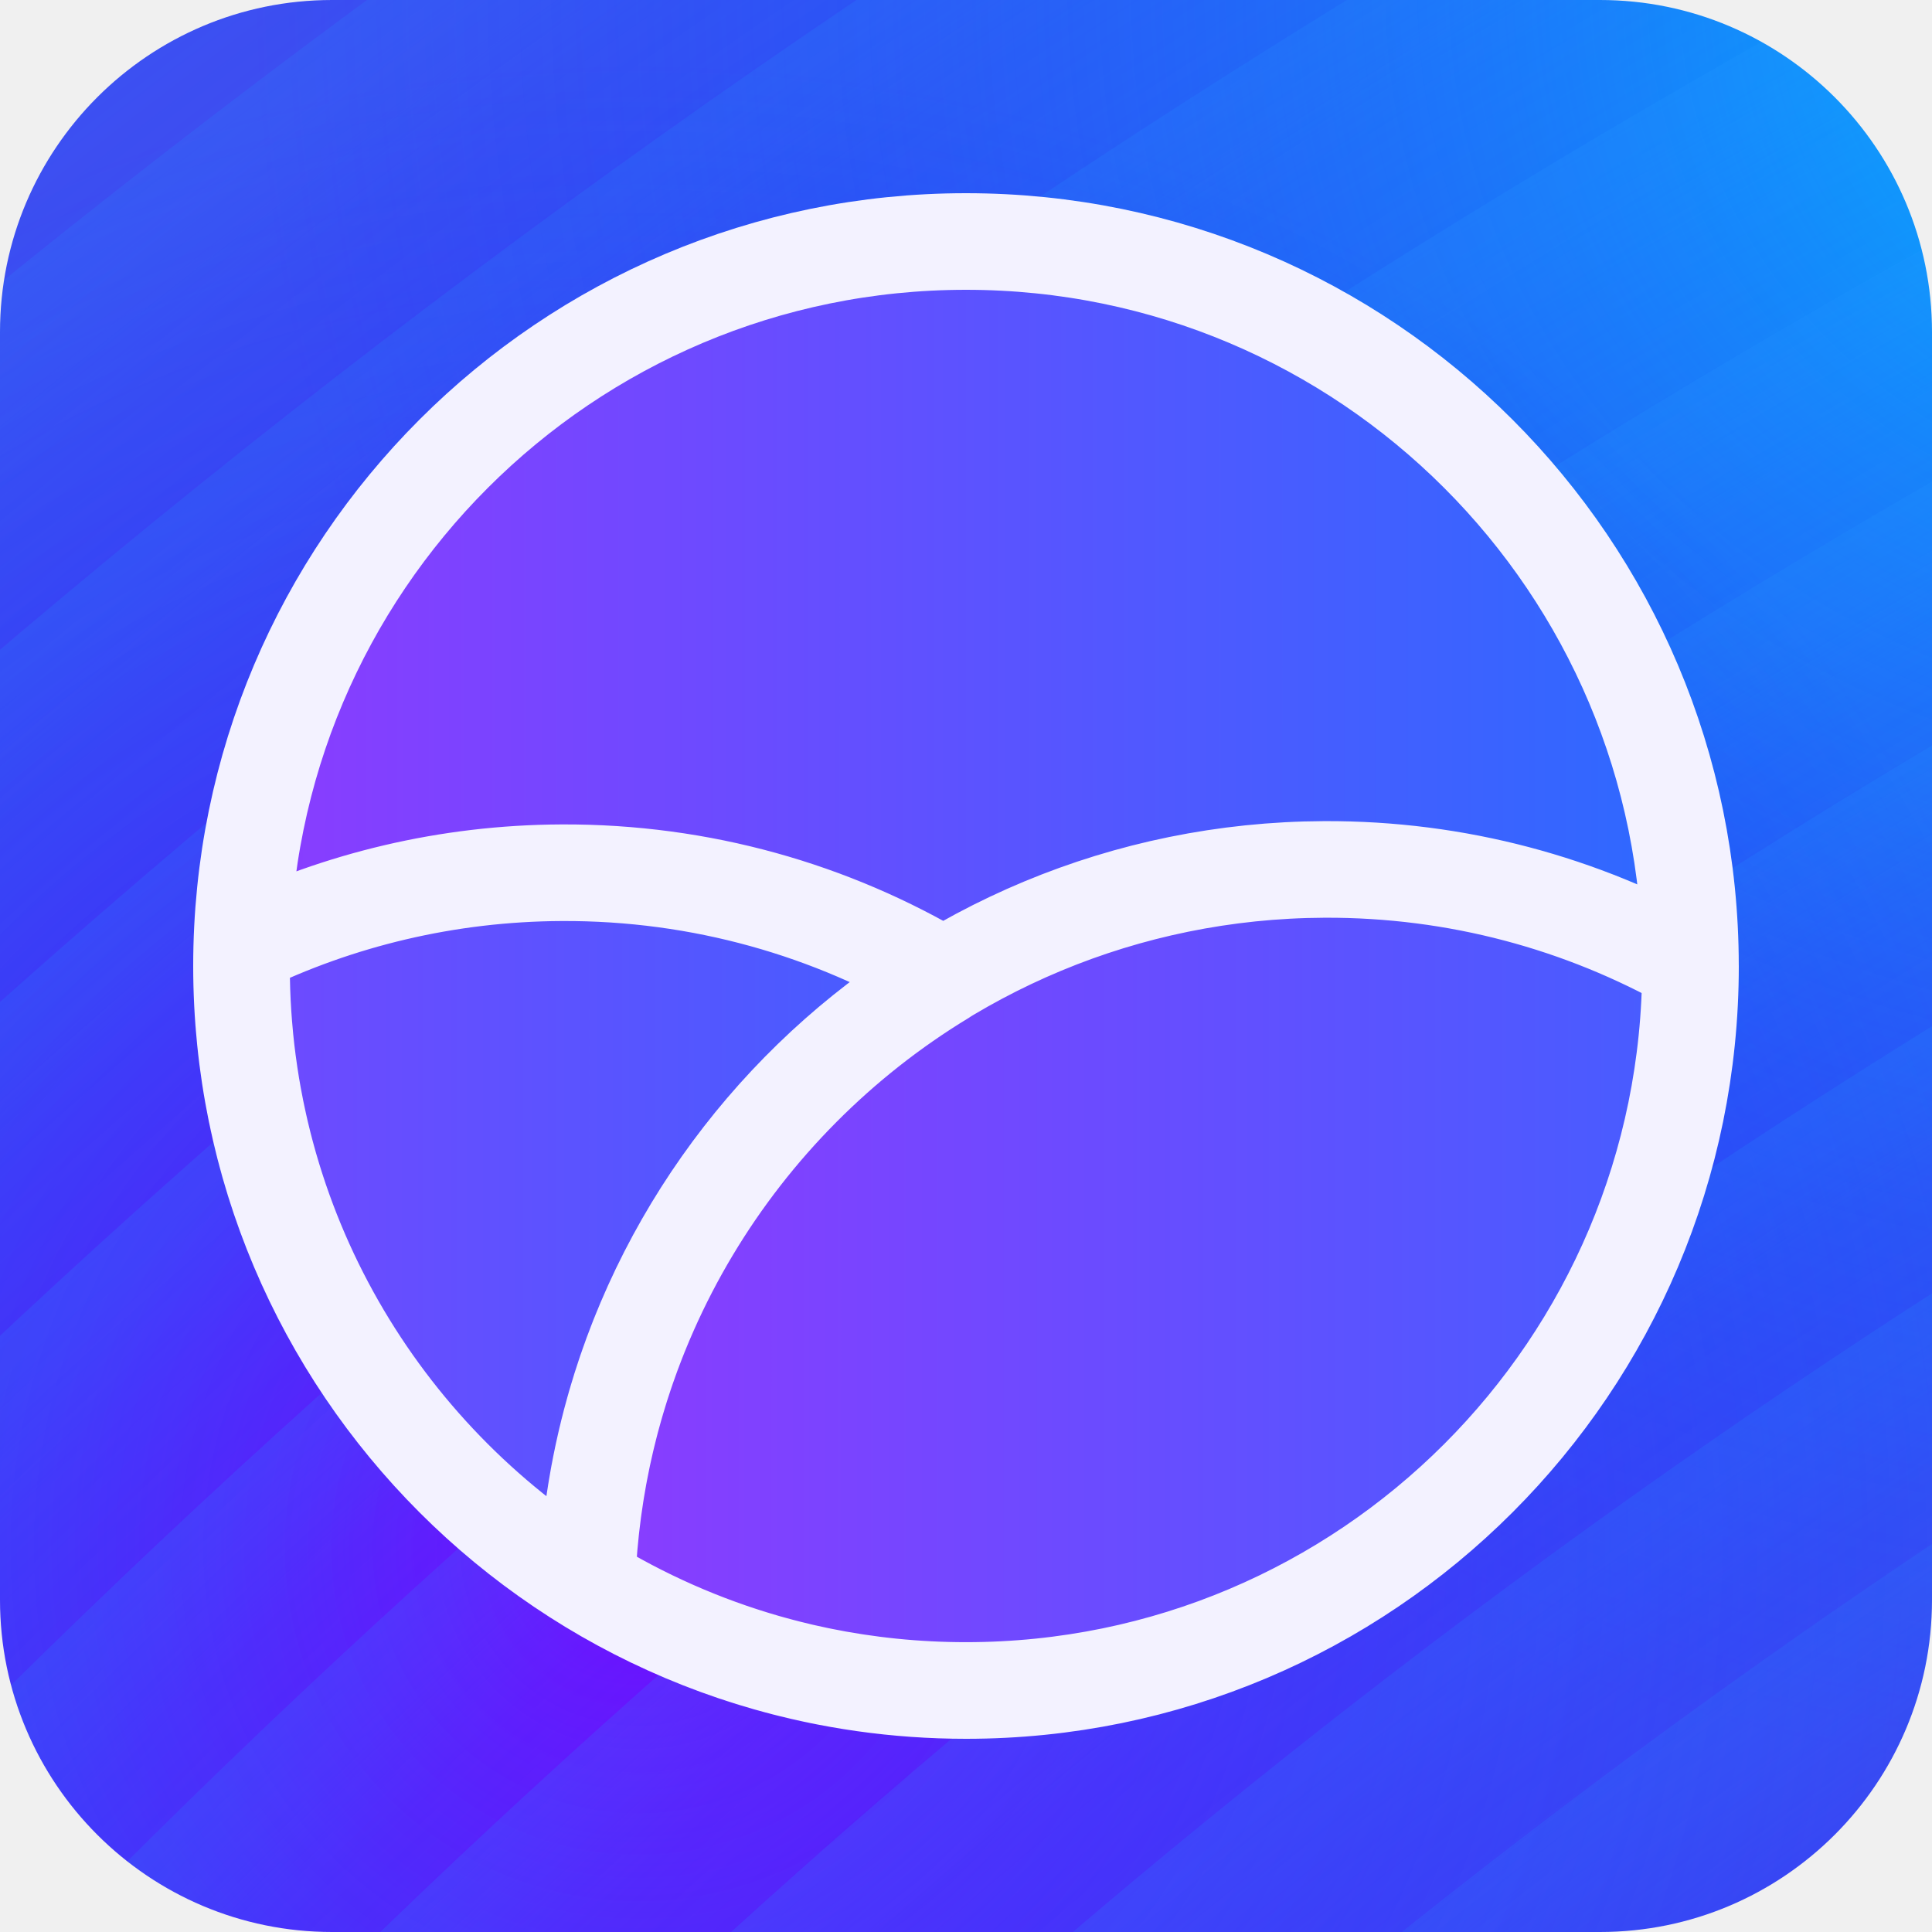
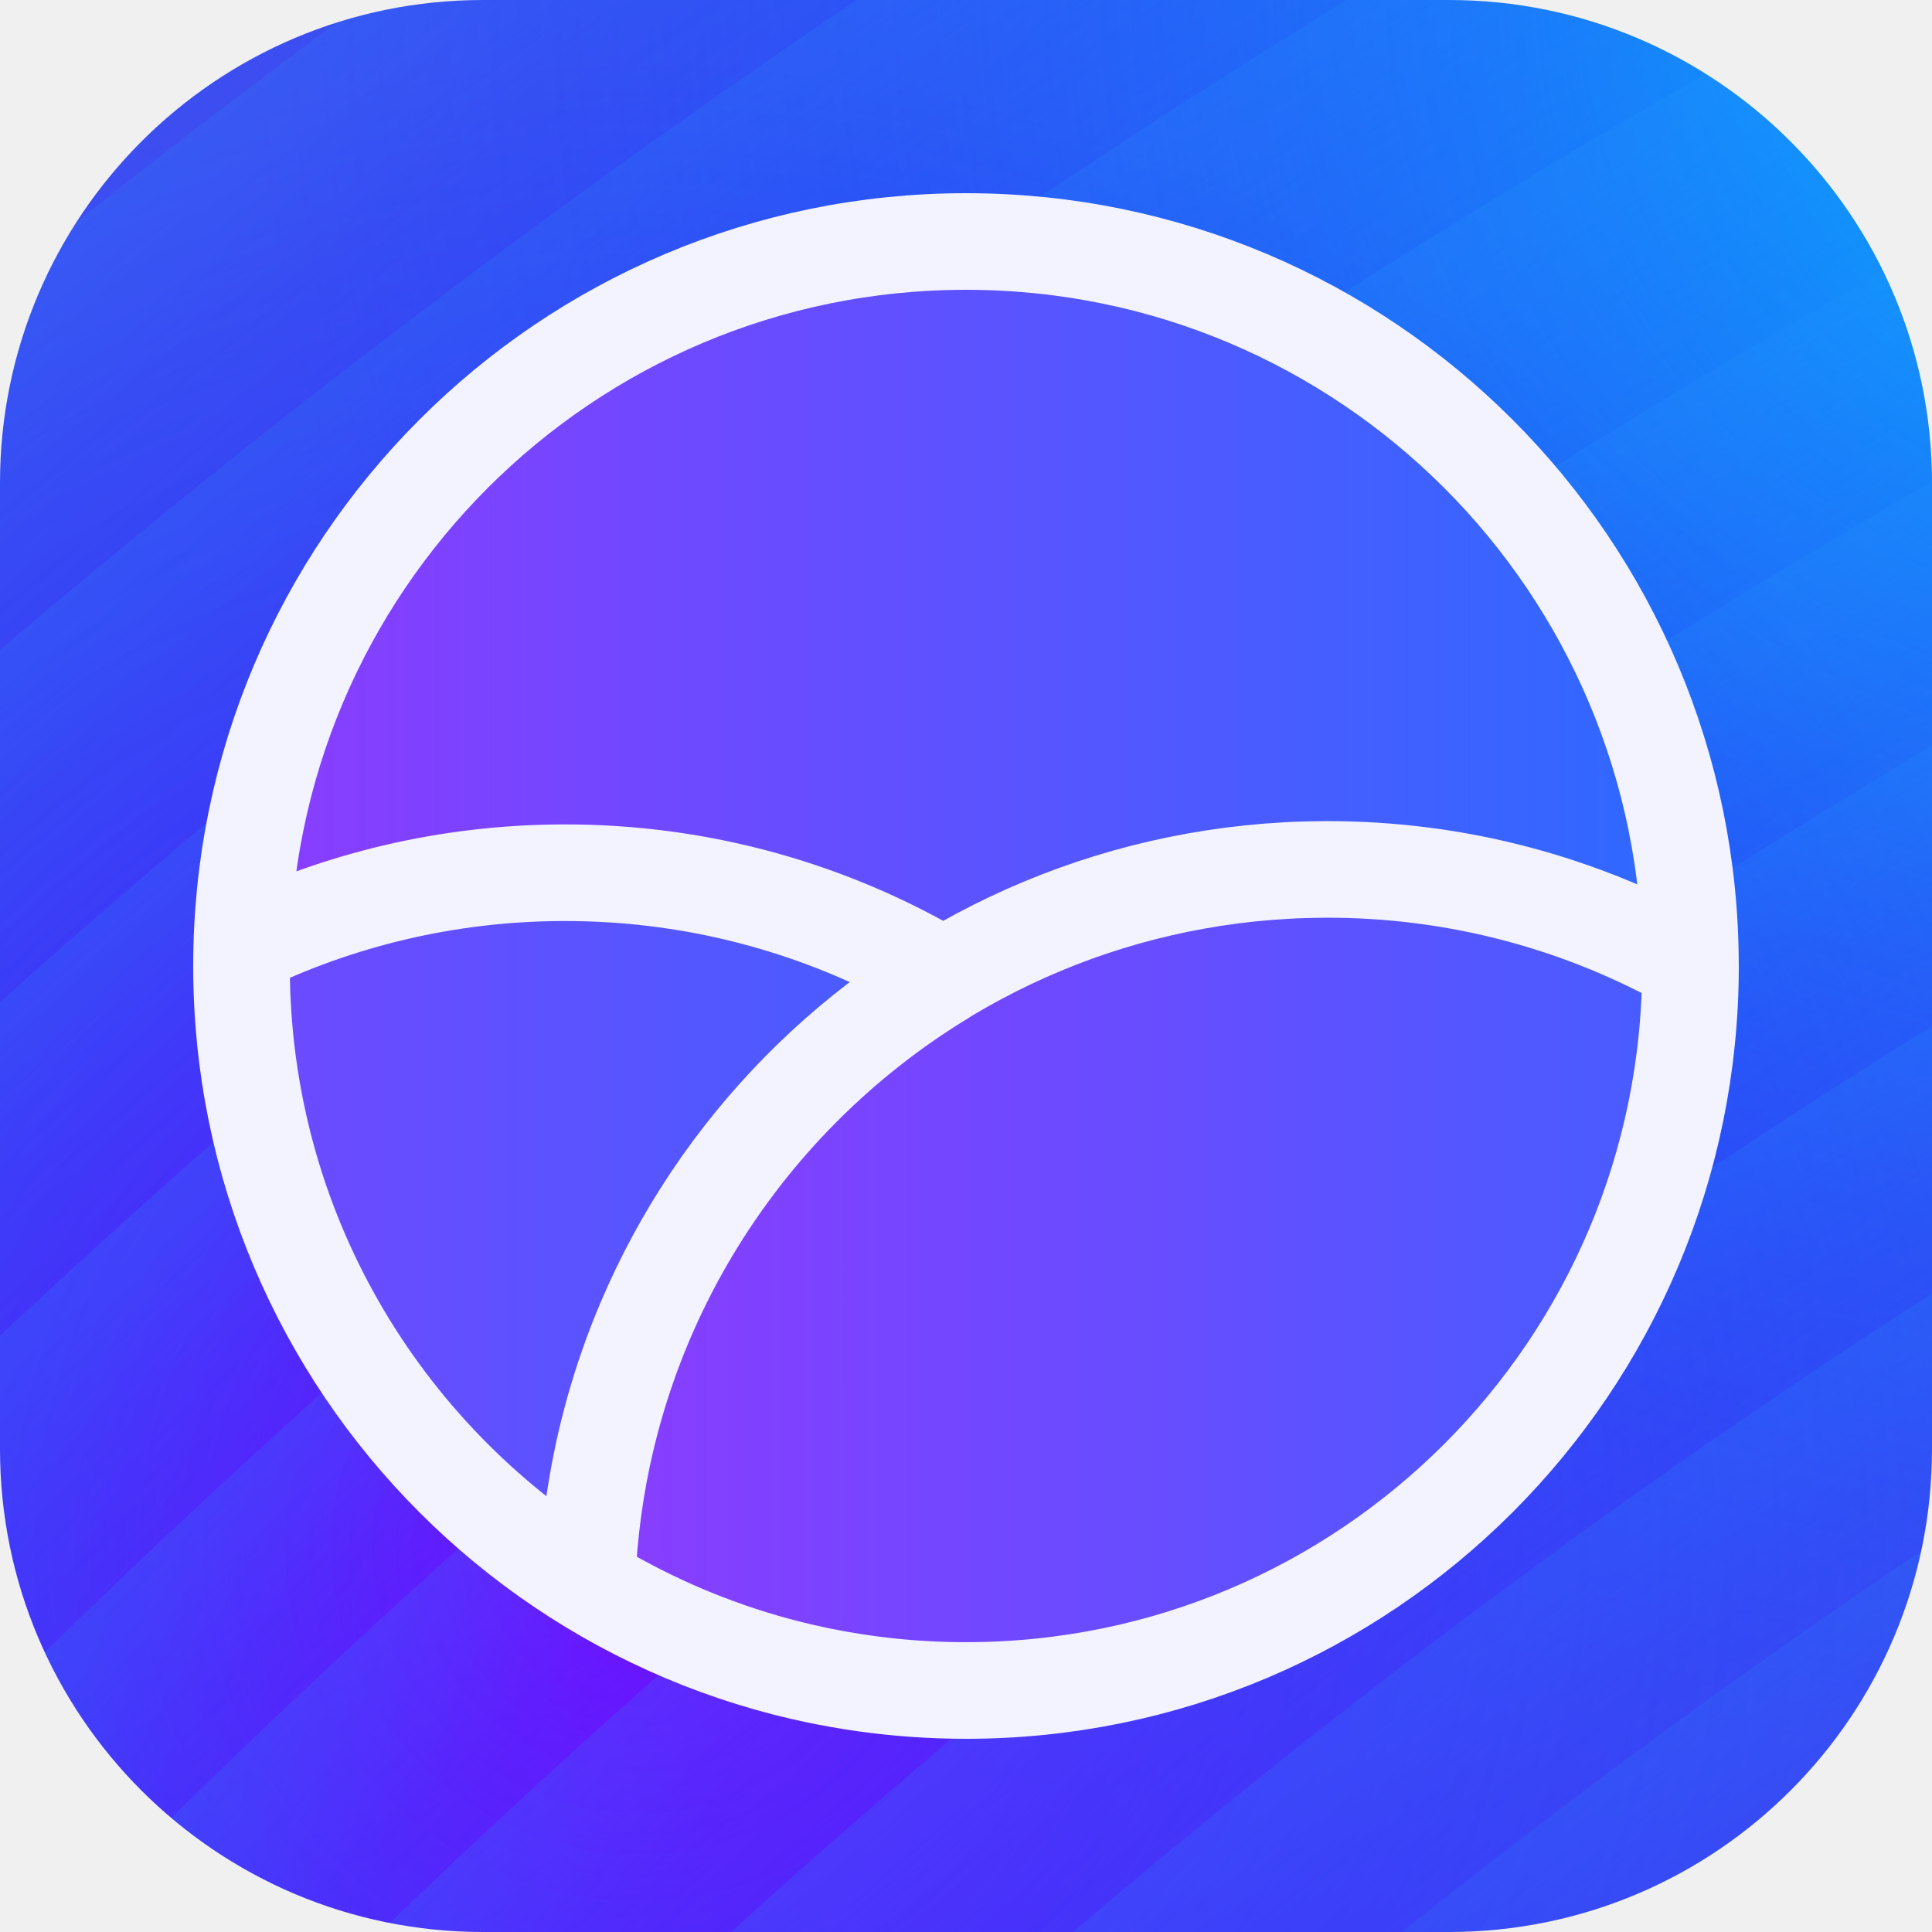
<svg xmlns="http://www.w3.org/2000/svg" fill="none" viewBox="0 0 1280 1280">
  <g clip-path="url(#a)">
    <mask id="b" width="1280" height="1280" x="0" y="0" maskUnits="userSpaceOnUse" style="mask-type:luminance">
-       <rect width="1280" height="1280" fill="#fff" rx="220" />
+       <rect width="1280" height="1280" fill="#fff" rx="320" />
    </mask>
    <g mask="url(#b)">
      <path fill="url(#c)" d="M-9.143-95.567H1420.4V1333.98H-9.143z" />
      <path fill="url(#d)" d="M156.804-1196.78H2868.48v2384.82H156.804z" />
      <path fill="url(#e)" d="M-580.434 29.992H1420.4V2030.83H-580.434z" />
      <g opacity=".329">
        <path fill="url(#f)" d="M-863.938 5307.19c0-2764.23 2240.858-5005.082 5005.078-5005.082 2764.24 0 5005.12 2240.852 5005.12 5005.082S6905.38 10312.3 4141.14 10312.3c-2764.22 0-5005.078-2240.88-5005.078-5005.11" />
        <path fill="url(#g)" d="M-1010.13 5307.19c0-2844.97 2306.3-5151.278 5151.27-5151.278 2844.98 0 5151.31 2306.308 5151.31 5151.278S6986.12 10458.5 4141.14 10458.5c-2844.97 0-5151.27-2306.34-5151.27-5151.31" />
        <path fill="url(#h)" d="M-1148.92 5307.19c0-2921.62 2368.44-5290.061 5290.07-5290.061 2921.62 0 5290.07 2368.441 5290.07 5290.061S7062.77 10597.3 4141.15 10597.3c-2921.63 0-5290.07-2368.49-5290.07-5290.11" />
        <path fill="url(#i)" d="M-1298.53 5307.19c0-3004.25 2435.43-5439.669 5439.68-5439.669 3004.24 0 5439.7 2435.419 5439.7 5439.669s-2435.46 5439.71-5439.7 5439.71c-3004.25 0-5439.68-2435.46-5439.68-5439.71" />
        <path fill="url(#j)" d="M-1457.42 5307.19c0-3092 2506.56-5598.56 5598.57-5598.56 3092 0 5598.59 2506.56 5598.59 5598.56S7233.15 10905.8 4141.15 10905.8c-3092.01 0-5598.57-2506.61-5598.57-5598.61" />
        <path fill="url(#k)" d="M-1608.25 5307.19c0-3175.3 2574.095-5749.393 5749.4-5749.393 3175.3 0 5749.37 2574.093 5749.37 5749.393S7316.45 11056.6 4141.15 11056.6c-3175.305 0-5749.4-2574.11-5749.4-5749.41" />
        <path fill="url(#l)" d="M-1745.36 5307.19c0-3251.03 2635.472-5886.509 5886.5-5886.509 3251.04 0 5886.56 2635.479 5886.56 5886.509S7392.18 11193.7 4141.14 11193.7c-3251.028 0-5886.5-2635.48-5886.5-5886.51" />
        <path fill="url(#m)" d="M-1917.31 5307.19c0-3345.99 2712.465-6058.452 6058.46-6058.452 3345.99 0 6058.45 2712.462 6058.45 6058.452S7487.14 11365.6 4141.15 11365.6c-3345.995 0-6058.46-2712.42-6058.46-6058.41" />
        <path fill="url(#n)" d="M-2080.53 5307.19c0-3436.14 2785.538-6221.672 6221.68-6221.672 3436.13 0 6221.65 2785.532 6221.65 6221.672S7577.28 11528.8 4141.15 11528.8c-3436.142 0-6221.68-2785.47-6221.68-6221.61" />
        <path fill="url(#o)" d="M-2256.49 5307.19c0-3533.31 2864.32-6397.63 6397.63-6397.63 3533.33 0 6397.66 2864.32 6397.66 6397.63 0 3533.29-2864.33 6397.71-6397.66 6397.71-3533.31 0-6397.63-2864.42-6397.63-6397.71" />
        <path fill="url(#p)" d="M-2443.36 5307.19c0-3636.52 2947.983-6584.5 6584.5-6584.5 3636.53 0 6584.56 2947.98 6584.56 6584.5 0 3636.48-2948.03 6584.51-6584.56 6584.51-3636.517 0-6584.5-2948.03-6584.5-6584.51" />
        <path fill="url(#q)" d="M-2620.76 5307.19c0-3734.49 3027.41-6761.9 6761.9-6761.9 3734.5 0 6761.86 3027.41 6761.86 6761.9 0 3734.47-3027.36 6761.91-6761.86 6761.91-3734.49 0-6761.9-3027.44-6761.9-6761.91" />
      </g>
    </g>
    <g clip-path="url(#r)">
      <path fill="url(#s)" d="M162 640c0-263.992 214.008-478 478-478s478 214.008 478 478-214.008 478-478 478-478-214.008-478-478" />
      <path fill="url(#t)" d="M876.412 577.005C613.086 578.152 399.392 786.997 390 1047.47c72.747 44.69 158.382 70.53 250.056 70.53C904.018 1118 1118 904.279 1118 640.639c0-.354-.03-.702-.03-1.057-71.38-40.129-153.789-62.959-241.558-62.577" />
      <path fill="url(#u)" d="M372.75 579.005c-75.441.33-146.797 17.848-210.427 48.791-.112 4.25-.323 8.485-.323 12.763 0 172.323 90.962 323.312 227.32 407.441 6.096-169.739 98.522-317.516 234.68-400.412-73.504-43.898-159.46-68.984-251.25-68.583" />
      <path stroke="#f3f2ff" stroke-linecap="round" stroke-linejoin="round" stroke-miterlimit="10" stroke-width="64" d="M388.875 1049.07c-137.283-84.463-228.864-236.055-228.864-409.066 0-4.296.213-8.547.324-12.815 64.063-31.066 135.905-48.654 211.857-48.986 92.415-.403 178.955 24.785 252.959 68.857-137.084 83.228-230.138 231.594-236.276 402.01m0 0c9.434-261.903 224.043-471.898 488.496-473.052 88.145-.383 170.909 22.571 242.589 62.923.01.356.04.707.04 1.063C1120 905.096 905.096 1120 640.004 1120c-92.068 0-178.069-25.98-251.129-70.93M160 639.992C160 374.9 374.9 160 639.992 160s479.988 214.9 479.988 479.992-214.894 479.988-479.988 479.988S160 905.086 160 639.992" />
    </g>
  </g>
  <defs>
    <radialGradient id="c" cx="0" cy="0" r="1" gradientTransform="translate(813119 -346619)scale(2201500)" gradientUnits="userSpaceOnUse">
      <stop stop-color="#4f35e6" />
      <stop offset="1" stop-color="#2660ff" />
    </radialGradient>
    <radialGradient id="d" cx="0" cy="0" r="1" gradientTransform="matrix(1355.84 0 0 1192.41 1512.64 -4.371)" gradientUnits="userSpaceOnUse">
      <stop stop-color="#00c9ff" />
      <stop offset="1" stop-color="#073aff" stop-opacity="0" />
    </radialGradient>
    <radialGradient id="e" cx="0" cy="0" r="1" gradientTransform="translate(419.987 1030.41)scale(1000.42)" gradientUnits="userSpaceOnUse">
      <stop stop-color="#7b00ff" />
      <stop offset="1" stop-color="#073aff" stop-opacity="0" />
    </radialGradient>
    <radialGradient id="f" cx="0" cy="0" r="1" gradientTransform="translate(4141.14 5307.19)scale(5005.08)" gradientUnits="userSpaceOnUse">
      <stop stop-color="#079fff" stop-opacity="0" />
      <stop offset=".957" stop-color="#28a3ff" stop-opacity="0" />
      <stop offset="1" stop-color="#229bff" stop-opacity=".576" />
    </radialGradient>
    <radialGradient id="g" cx="0" cy="0" r="1" gradientTransform="translate(4141.14 5307.19)scale(5151.28)" gradientUnits="userSpaceOnUse">
      <stop stop-color="#079fff" stop-opacity="0" />
      <stop offset=".957" stop-color="#28a3ff" stop-opacity="0" />
      <stop offset="1" stop-color="#229bff" stop-opacity=".576" />
    </radialGradient>
    <radialGradient id="h" cx="0" cy="0" r="1" gradientTransform="translate(4141.14 5307.19)scale(5290.06)" gradientUnits="userSpaceOnUse">
      <stop stop-color="#079fff" stop-opacity="0" />
      <stop offset=".957" stop-color="#28a3ff" stop-opacity="0" />
      <stop offset="1" stop-color="#229bff" stop-opacity=".576" />
    </radialGradient>
    <radialGradient id="i" cx="0" cy="0" r="1" gradientTransform="translate(4141.15 5307.19)scale(5439.67)" gradientUnits="userSpaceOnUse">
      <stop stop-color="#079fff" stop-opacity="0" />
      <stop offset=".957" stop-color="#28a3ff" stop-opacity="0" />
      <stop offset="1" stop-color="#229bff" stop-opacity=".576" />
    </radialGradient>
    <radialGradient id="j" cx="0" cy="0" r="1" gradientTransform="translate(4141.15 5307.19)scale(5598.56)" gradientUnits="userSpaceOnUse">
      <stop stop-color="#079fff" stop-opacity="0" />
      <stop offset=".957" stop-color="#28a3ff" stop-opacity="0" />
      <stop offset="1" stop-color="#229bff" stop-opacity=".576" />
    </radialGradient>
    <radialGradient id="k" cx="0" cy="0" r="1" gradientTransform="translate(4141.14 5307.19)scale(5749.4)" gradientUnits="userSpaceOnUse">
      <stop stop-color="#079fff" stop-opacity="0" />
      <stop offset=".957" stop-color="#28a3ff" stop-opacity="0" />
      <stop offset="1" stop-color="#229bff" stop-opacity=".576" />
    </radialGradient>
    <radialGradient id="l" cx="0" cy="0" r="1" gradientTransform="translate(4141.14 5307.19)scale(5886.51)" gradientUnits="userSpaceOnUse">
      <stop stop-color="#079fff" stop-opacity="0" />
      <stop offset=".957" stop-color="#28a3ff" stop-opacity="0" />
      <stop offset="1" stop-color="#229bff" stop-opacity=".576" />
    </radialGradient>
    <radialGradient id="m" cx="0" cy="0" r="1" gradientTransform="translate(4141.15 5307.19)scale(6058.45)" gradientUnits="userSpaceOnUse">
      <stop stop-color="#079fff" stop-opacity="0" />
      <stop offset=".957" stop-color="#28a3ff" stop-opacity="0" />
      <stop offset="1" stop-color="#229bff" stop-opacity=".576" />
    </radialGradient>
    <radialGradient id="n" cx="0" cy="0" r="1" gradientTransform="translate(4141.14 5307.19)scale(6221.67)" gradientUnits="userSpaceOnUse">
      <stop stop-color="#079fff" stop-opacity="0" />
      <stop offset=".957" stop-color="#28a3ff" stop-opacity="0" />
      <stop offset="1" stop-color="#229bff" stop-opacity=".576" />
    </radialGradient>
    <radialGradient id="o" cx="0" cy="0" r="1" gradientTransform="translate(4141.14 5307.19)scale(6397.63)" gradientUnits="userSpaceOnUse">
      <stop stop-color="#079fff" stop-opacity="0" />
      <stop offset=".957" stop-color="#28a3ff" stop-opacity="0" />
      <stop offset="1" stop-color="#229bff" stop-opacity=".576" />
    </radialGradient>
    <radialGradient id="p" cx="0" cy="0" r="1" gradientTransform="translate(4141.14 5307.19)scale(6584.51)" gradientUnits="userSpaceOnUse">
      <stop stop-color="#079fff" stop-opacity="0" />
      <stop offset=".957" stop-color="#28a3ff" stop-opacity="0" />
      <stop offset="1" stop-color="#229bff" stop-opacity=".576" />
    </radialGradient>
    <radialGradient id="q" cx="0" cy="0" r="1" gradientTransform="translate(4141.14 5307.19)scale(6761.9)" gradientUnits="userSpaceOnUse">
      <stop stop-color="#079fff" stop-opacity="0" />
      <stop offset=".957" stop-color="#28a3ff" stop-opacity="0" />
      <stop offset="1" stop-color="#229bff" stop-opacity=".576" />
    </radialGradient>
    <linearGradient id="s" x1="190" x2="1090" y1="640" y2="640" gradientUnits="userSpaceOnUse">
      <stop stop-color="#883dff" />
      <stop offset="1" stop-color="#3068ff" />
    </linearGradient>
    <linearGradient id="t" x1="412.3" x2="1357.5" y1="1076.5" y2="1076.5" gradientUnits="userSpaceOnUse">
      <stop stop-color="#883dff" />
      <stop offset="1" stop-color="#3068ff" />
    </linearGradient>
    <linearGradient id="u" x1="-104.2" x2="841" y1="1079" y2="1079" gradientUnits="userSpaceOnUse">
      <stop stop-color="#883dff" />
      <stop offset="1" stop-color="#3068ff" />
    </linearGradient>
    <clipPath id="a">
      <path fill="#fff" d="M0 0h1280v1280H0z" />
    </clipPath>
    <clipPath id="r">
      <path fill="#fff" d="M128 128h1024v1024H128z" />
    </clipPath>
  </defs>
</svg>
